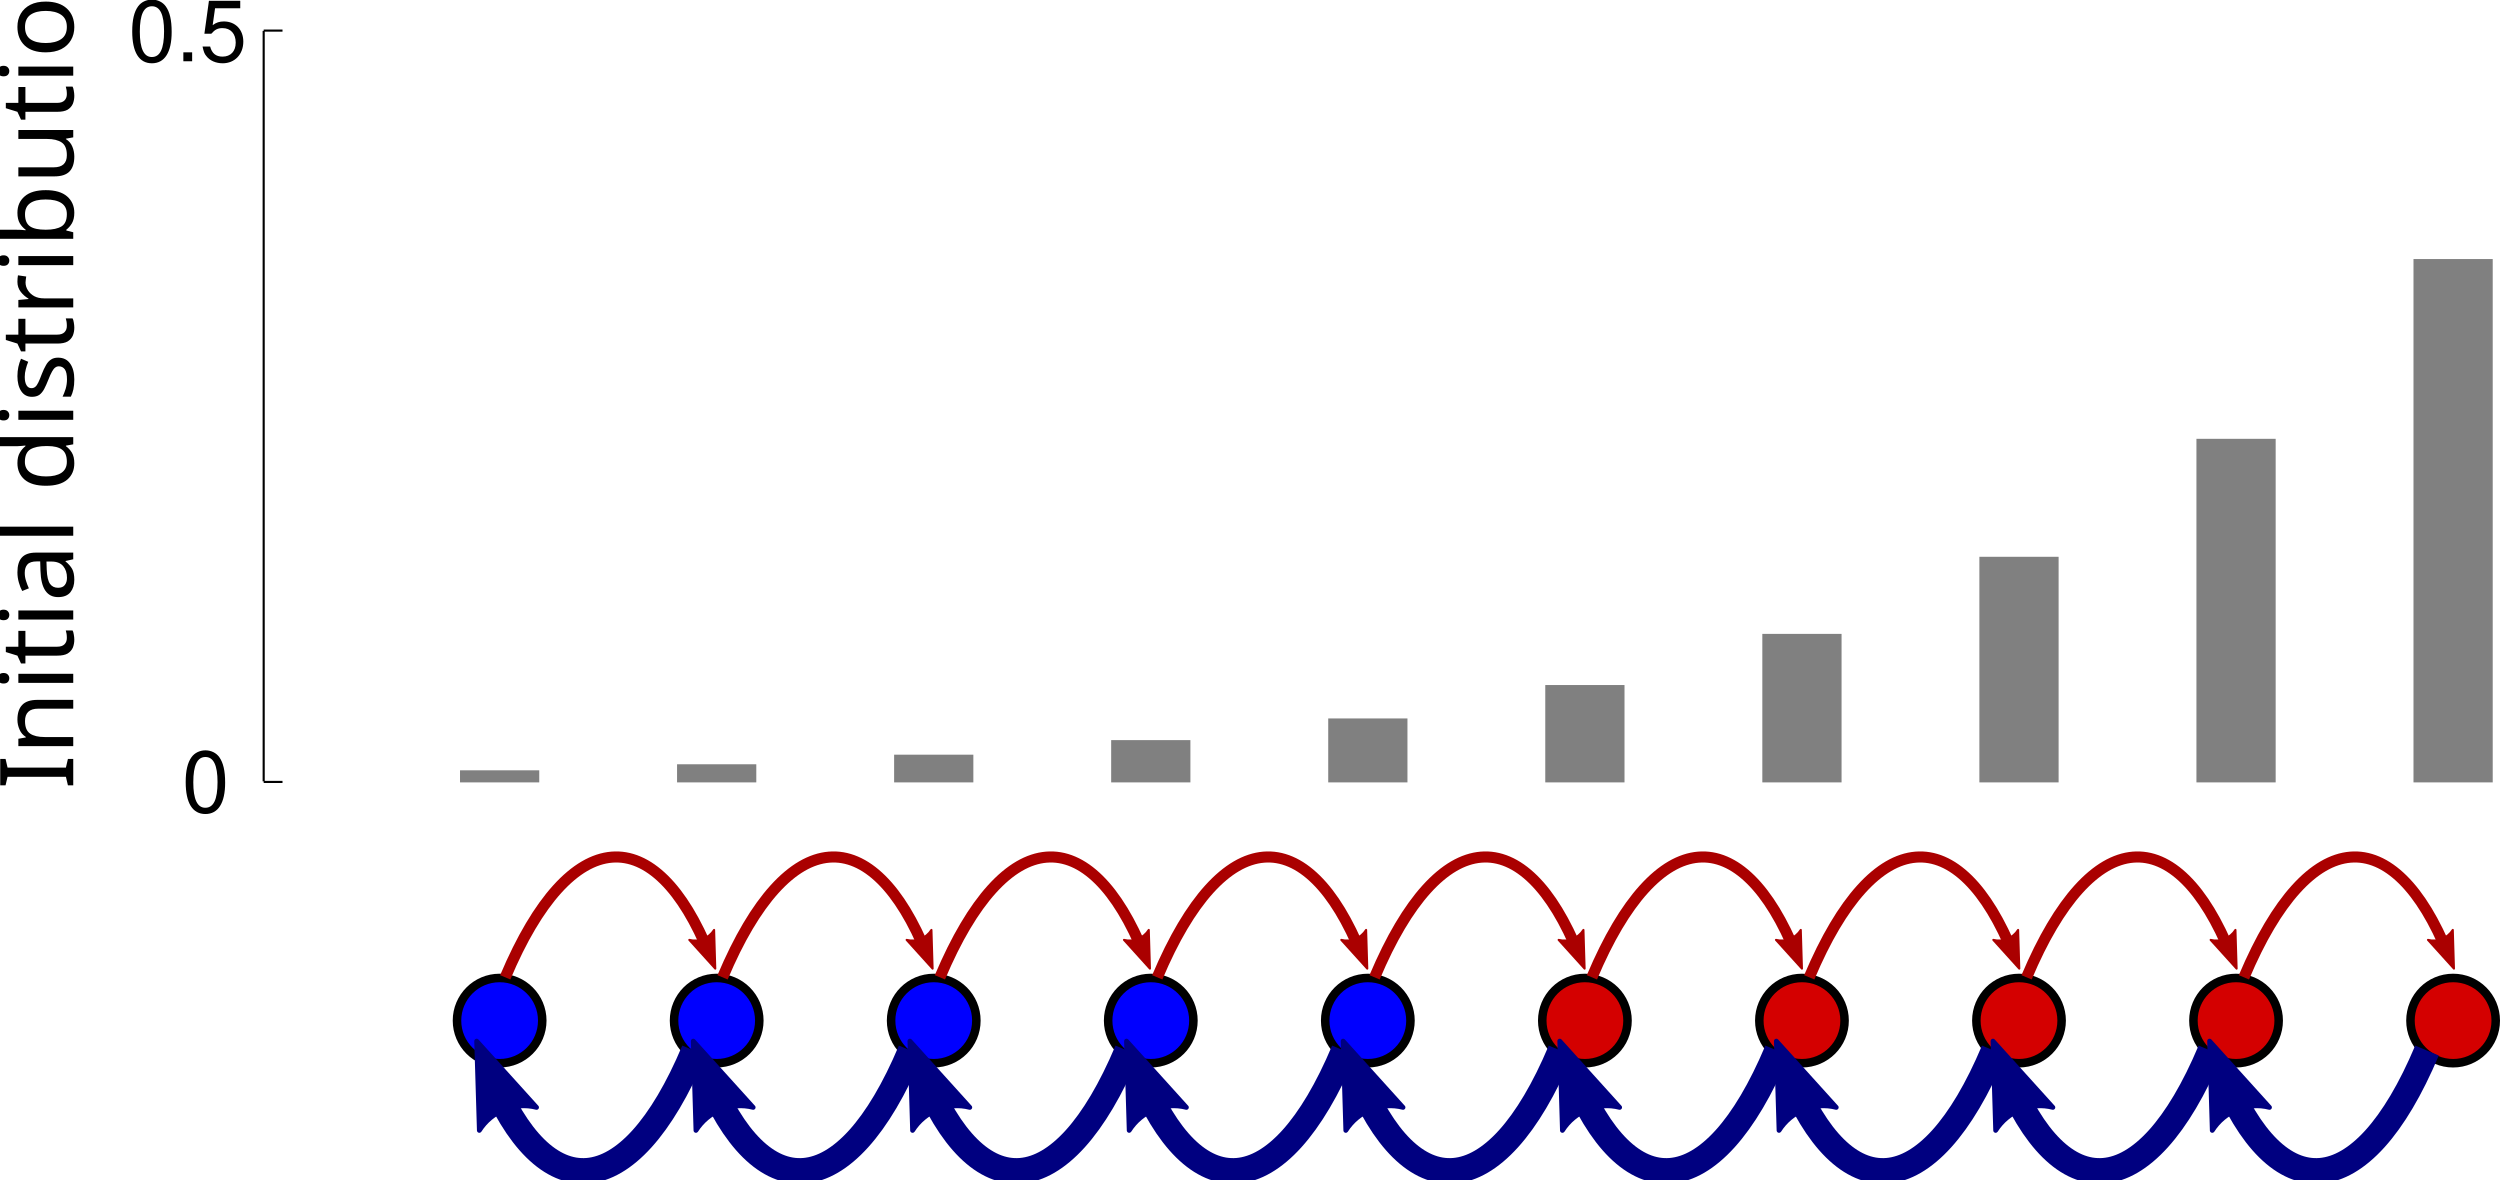
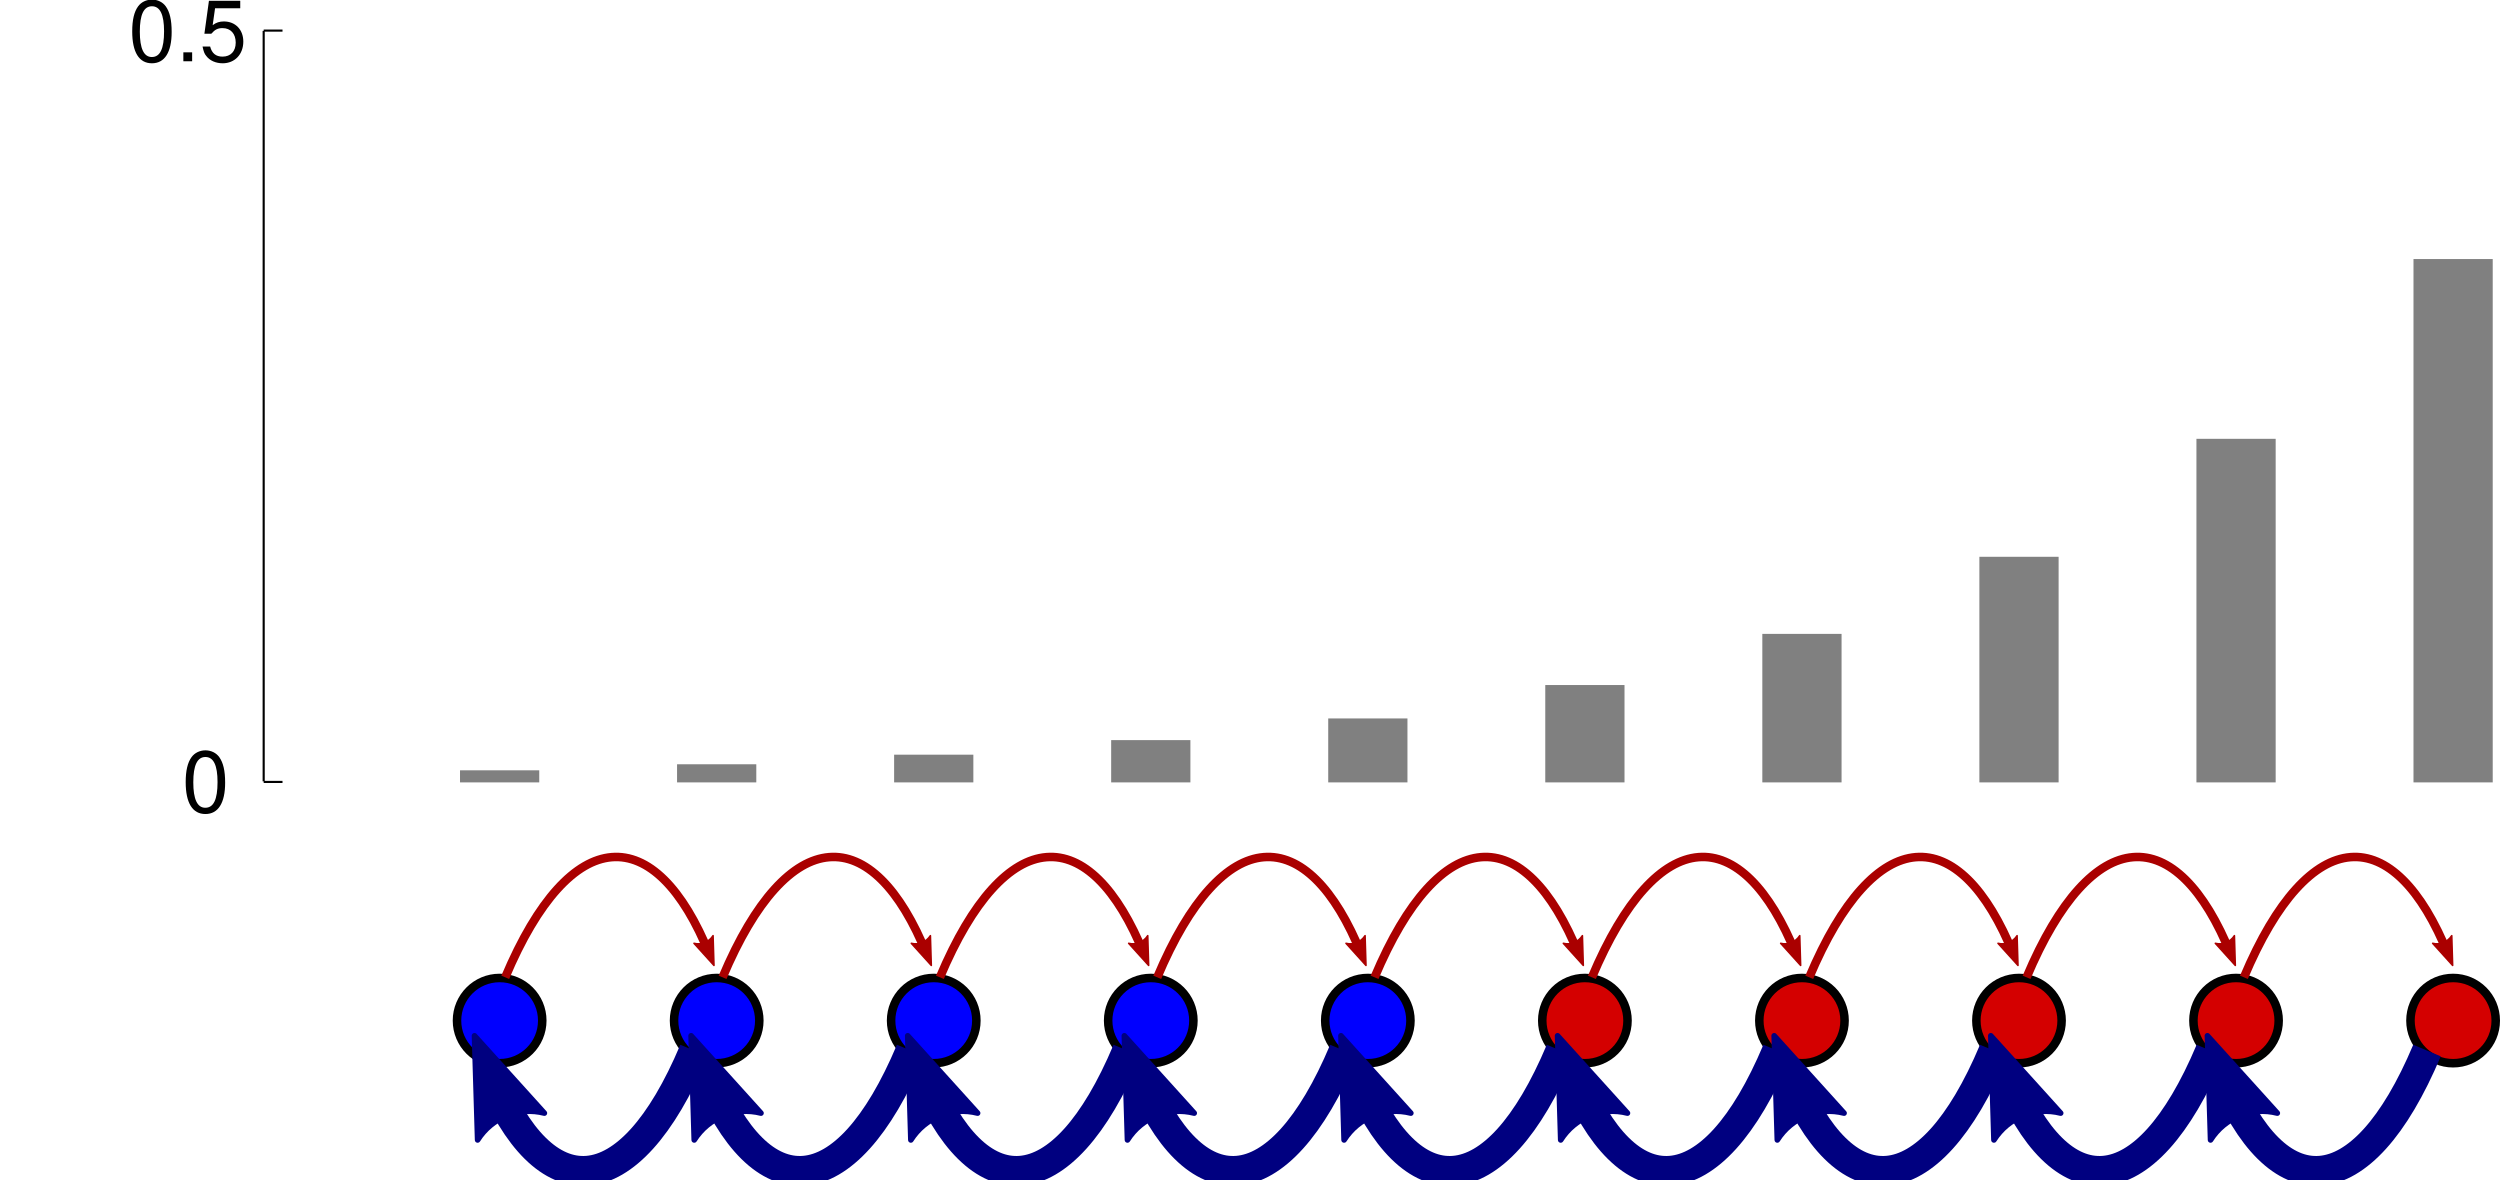
<svg xmlns="http://www.w3.org/2000/svg" width="293.184" height="138.319" id="svg2" version="1.1">
  <defs id="defs4">
    <marker orient="auto" refY="0" refX="0" id="Arrow2Send" style="overflow:visible">
      <path id="path4544" style="font-size:12px;fill-rule:evenodd;stroke-width:0.625;stroke-linejoin:round" d="M 8.719,4.034 -2.207,0.016 8.719,-4.002 c -1.745,2.372 -1.735,5.617 -6e-7,8.035 z" transform="matrix(-0.3,0,0,-0.3,0.69,0)" />
    </marker>
    <marker orient="auto" refY="0" refX="0" id="Arrow2Sstart" style="overflow:visible">
      <path id="path4541" style="font-size:12px;fill-rule:evenodd;stroke-width:0.625;stroke-linejoin:round" d="M 8.719,4.034 -2.207,0.016 8.719,-4.002 c -1.745,2.372 -1.735,5.617 -6e-7,8.035 z" transform="matrix(0.3,0,0,0.3,-0.69,0)" />
    </marker>
    <marker orient="auto" refY="0" refX="0" id="Arrow2Send-4" style="overflow:visible">
      <path id="path4544-5" style="font-size:12px;fill-rule:evenodd;stroke-width:0.625;stroke-linejoin:round" d="M 8.719,4.034 -2.207,0.016 8.719,-4.002 c -1.745,2.372 -1.735,5.617 -6e-7,8.035 z" transform="matrix(-0.3,0,0,-0.3,0.69,0)" />
    </marker>
    <marker orient="auto" refY="0" refX="0" id="Arrow2Send-3" style="overflow:visible">
      <path id="path4544-52" style="font-size:12px;fill-rule:evenodd;stroke-width:0.625;stroke-linejoin:round" d="M 8.719,4.034 -2.207,0.016 8.719,-4.002 c -1.745,2.372 -1.735,5.617 -6e-7,8.035 z" transform="matrix(-0.3,0,0,-0.3,0.69,0)" />
    </marker>
    <marker orient="auto" refY="0" refX="0" id="Arrow2Send-9" style="overflow:visible">
      <path id="path4544-4" style="font-size:12px;fill-rule:evenodd;stroke-width:0.625;stroke-linejoin:round" d="M 8.719,4.034 -2.207,0.016 8.719,-4.002 c -1.745,2.372 -1.735,5.617 -6e-7,8.035 z" transform="matrix(-0.3,0,0,-0.3,0.69,0)" />
    </marker>
    <marker orient="auto" refY="0" refX="0" id="Arrow2Send-0" style="overflow:visible">
      <path id="path4544-59" style="font-size:12px;fill-rule:evenodd;stroke-width:0.625;stroke-linejoin:round" d="M 8.719,4.034 -2.207,0.016 8.719,-4.002 c -1.745,2.372 -1.735,5.617 -6e-7,8.035 z" transform="matrix(-0.3,0,0,-0.3,0.69,0)" />
    </marker>
    <marker orient="auto" refY="0" refX="0" id="Arrow2Send-6" style="overflow:visible">
      <path id="path4544-594" style="font-size:12px;fill-rule:evenodd;stroke-width:0.625;stroke-linejoin:round" d="M 8.719,4.034 -2.207,0.016 8.719,-4.002 c -1.745,2.372 -1.735,5.617 -6e-7,8.035 z" transform="matrix(-0.3,0,0,-0.3,0.69,0)" />
    </marker>
    <marker orient="auto" refY="0" refX="0" id="Arrow2Send-43" style="overflow:visible">
      <path id="path4544-54" style="font-size:12px;fill-rule:evenodd;stroke-width:0.625;stroke-linejoin:round" d="M 8.719,4.034 -2.207,0.016 8.719,-4.002 c -1.745,2.372 -1.735,5.617 -6e-7,8.035 z" transform="matrix(-0.3,0,0,-0.3,0.69,0)" />
    </marker>
    <marker orient="auto" refY="0" refX="0" id="Arrow2Send-41" style="overflow:visible">
      <path id="path4544-6" style="font-size:12px;fill-rule:evenodd;stroke-width:0.625;stroke-linejoin:round" d="M 8.719,4.034 -2.207,0.016 8.719,-4.002 c -1.745,2.372 -1.735,5.617 -6e-7,8.035 z" transform="matrix(-0.3,0,0,-0.3,0.69,0)" />
    </marker>
    <marker orient="auto" refY="0" refX="0" id="Arrow2Send-1" style="overflow:visible">
      <path id="path4544-58" style="font-size:12px;fill-rule:evenodd;stroke-width:0.625;stroke-linejoin:round" d="M 8.719,4.034 -2.207,0.016 8.719,-4.002 c -1.745,2.372 -1.735,5.617 -6e-7,8.035 z" transform="matrix(-0.3,0,0,-0.3,0.69,0)" />
    </marker>
    <marker orient="auto" refY="0" refX="0" id="Arrow2Send-01" style="overflow:visible">
      <path id="path4544-40" style="font-size:12px;fill-rule:evenodd;stroke-width:0.625;stroke-linejoin:round" d="M 8.719,4.034 -2.207,0.016 8.719,-4.002 c -1.745,2.372 -1.735,5.617 -6e-7,8.035 z" transform="matrix(-0.3,0,0,-0.3,0.69,0)" />
    </marker>
    <marker orient="auto" refY="0" refX="0" id="Arrow2Send-91" style="overflow:visible">
      <path id="path4544-7" style="font-size:12px;fill-rule:evenodd;stroke-width:0.625;stroke-linejoin:round" d="M 8.719,4.034 -2.207,0.016 8.719,-4.002 c -1.745,2.372 -1.735,5.617 -6e-7,8.035 z" transform="matrix(-0.3,0,0,-0.3,0.69,0)" />
    </marker>
    <marker orient="auto" refY="0" refX="0" id="Arrow2Send-96" style="overflow:visible">
      <path id="path4544-8" style="font-size:12px;fill-rule:evenodd;stroke-width:0.625;stroke-linejoin:round" d="M 8.719,4.034 -2.207,0.016 8.719,-4.002 c -1.745,2.372 -1.735,5.617 -6e-7,8.035 z" transform="matrix(-0.3,0,0,-0.3,0.69,0)" />
    </marker>
    <marker orient="auto" refY="0" refX="0" id="Arrow2Send-30" style="overflow:visible">
      <path id="path4544-2" style="font-size:12px;fill-rule:evenodd;stroke-width:0.625;stroke-linejoin:round" d="M 8.719,4.034 -2.207,0.016 8.719,-4.002 c -1.745,2.372 -1.735,5.617 -6e-7,8.035 z" transform="matrix(-0.3,0,0,-0.3,0.69,0)" />
    </marker>
    <marker orient="auto" refY="0" refX="0" id="Arrow2Send-92" style="overflow:visible">
      <path id="path4544-24" style="font-size:12px;fill-rule:evenodd;stroke-width:0.625;stroke-linejoin:round" d="M 8.719,4.034 -2.207,0.016 8.719,-4.002 c -1.745,2.372 -1.735,5.617 -6e-7,8.035 z" transform="matrix(-0.3,0,0,-0.3,0.69,0)" />
    </marker>
    <marker orient="auto" refY="0" refX="0" id="Arrow2Send-8" style="overflow:visible">
      <path id="path4544-72" style="font-size:12px;fill-rule:evenodd;stroke-width:0.625;stroke-linejoin:round" d="M 8.719,4.034 -2.207,0.016 8.719,-4.002 c -1.745,2.372 -1.735,5.617 -6e-7,8.035 z" transform="matrix(-0.3,0,0,-0.3,0.69,0)" />
    </marker>
    <marker orient="auto" refY="0" refX="0" id="Arrow2Send-34" style="overflow:visible">
      <path id="path4544-3" style="font-size:12px;fill-rule:evenodd;stroke-width:0.625;stroke-linejoin:round" d="M 8.719,4.034 -2.207,0.016 8.719,-4.002 c -1.745,2.372 -1.735,5.617 -6e-7,8.035 z" transform="matrix(-0.3,0,0,-0.3,0.69,0)" />
    </marker>
    <marker orient="auto" refY="0" refX="0" id="Arrow2Send-32" style="overflow:visible">
      <path id="path4544-76" style="font-size:12px;fill-rule:evenodd;stroke-width:0.625;stroke-linejoin:round" d="M 8.719,4.034 -2.207,0.016 8.719,-4.002 c -1.745,2.372 -1.735,5.617 -6e-7,8.035 z" transform="matrix(-0.3,0,0,-0.3,0.69,0)" />
    </marker>
    <marker orient="auto" refY="0" refX="0" id="Arrow2Send-36" style="overflow:visible">
      <path id="path4544-9" style="font-size:12px;fill-rule:evenodd;stroke-width:0.625;stroke-linejoin:round" d="M 8.719,4.034 -2.207,0.016 8.719,-4.002 c -1.745,2.372 -1.735,5.617 -6e-7,8.035 z" transform="matrix(-0.3,0,0,-0.3,0.69,0)" />
    </marker>
    <marker orient="auto" refY="0" refX="0" id="Arrow2Send-33" style="overflow:visible">
      <path id="path4544-0" style="font-size:12px;fill-rule:evenodd;stroke-width:0.625;stroke-linejoin:round" d="M 8.719,4.034 -2.207,0.016 8.719,-4.002 c -1.745,2.372 -1.735,5.617 -6e-7,8.035 z" transform="matrix(-0.3,0,0,-0.3,0.69,0)" />
    </marker>
    <marker orient="auto" refY="0" refX="0" id="Arrow2SendM" style="overflow:visible">
      <path id="path3097" style="font-size:12px;fill:#aa0000;fill-rule:evenodd;stroke:#aa0000;stroke-width:0.625;stroke-linejoin:round" d="M 8.719,4.034 -2.207,0.016 8.719,-4.002 c -1.745,2.372 -1.735,5.617 -6e-7,8.035 z" transform="matrix(-0.3,0,0,-0.3,0.69,0)" />
    </marker>
    <marker orient="auto" refY="0" refX="0" id="Arrow2Sendg" style="overflow:visible">
      <path id="path3100" style="font-size:12px;fill:#aa0000;fill-rule:evenodd;stroke:#aa0000;stroke-width:0.625;stroke-linejoin:round" d="M 8.719,4.034 -2.207,0.016 8.719,-4.002 c -1.745,2.372 -1.735,5.617 -6e-7,8.035 z" transform="matrix(-0.3,0,0,-0.3,0.69,0)" />
    </marker>
    <marker orient="auto" refY="0" refX="0" id="Arrow2Send3" style="overflow:visible">
      <path id="path3103" style="font-size:12px;fill:#aa0000;fill-rule:evenodd;stroke:#aa0000;stroke-width:0.625;stroke-linejoin:round" d="M 8.719,4.034 -2.207,0.016 8.719,-4.002 c -1.745,2.372 -1.735,5.617 -6e-7,8.035 z" transform="matrix(-0.3,0,0,-0.3,0.69,0)" />
    </marker>
    <marker orient="auto" refY="0" refX="0" id="Arrow2Sends" style="overflow:visible">
      <path id="path3106" style="font-size:12px;fill:#aa0000;fill-rule:evenodd;stroke:#aa0000;stroke-width:0.625;stroke-linejoin:round" d="M 8.719,4.034 -2.207,0.016 8.719,-4.002 c -1.745,2.372 -1.735,5.617 -6e-7,8.035 z" transform="matrix(-0.3,0,0,-0.3,0.69,0)" />
    </marker>
    <marker orient="auto" refY="0" refX="0" id="Arrow2Sendz" style="overflow:visible">
      <path id="path3109" style="font-size:12px;fill:#aa0000;fill-rule:evenodd;stroke:#aa0000;stroke-width:0.625;stroke-linejoin:round" d="M 8.719,4.034 -2.207,0.016 8.719,-4.002 c -1.745,2.372 -1.735,5.617 -6e-7,8.035 z" transform="matrix(-0.3,0,0,-0.3,0.69,0)" />
    </marker>
    <marker orient="auto" refY="0" refX="0" id="Arrow2SendI" style="overflow:visible">
      <path id="path3112" style="font-size:12px;fill:#aa0000;fill-rule:evenodd;stroke:#aa0000;stroke-width:0.625;stroke-linejoin:round" d="M 8.719,4.034 -2.207,0.016 8.719,-4.002 c -1.745,2.372 -1.735,5.617 -6e-7,8.035 z" transform="matrix(-0.3,0,0,-0.3,0.69,0)" />
    </marker>
    <marker orient="auto" refY="0" refX="0" id="Arrow2Send7" style="overflow:visible">
      <path id="path3115" style="font-size:12px;fill:#aa0000;fill-rule:evenodd;stroke:#aa0000;stroke-width:0.625;stroke-linejoin:round" d="M 8.719,4.034 -2.207,0.016 8.719,-4.002 c -1.745,2.372 -1.735,5.617 -6e-7,8.035 z" transform="matrix(-0.3,0,0,-0.3,0.69,0)" />
    </marker>
    <marker orient="auto" refY="0" refX="0" id="Arrow2SendG" style="overflow:visible">
      <path id="path3118" style="font-size:12px;fill:#aa0000;fill-rule:evenodd;stroke:#aa0000;stroke-width:0.625;stroke-linejoin:round" d="M 8.719,4.034 -2.207,0.016 8.719,-4.002 c -1.745,2.372 -1.735,5.617 -6e-7,8.035 z" transform="matrix(-0.3,0,0,-0.3,0.69,0)" />
    </marker>
    <marker orient="auto" refY="0" refX="0" id="Arrow2SendJ" style="overflow:visible">
      <path id="path3121" style="font-size:12px;fill:#aa0000;fill-rule:evenodd;stroke:#aa0000;stroke-width:0.625;stroke-linejoin:round" d="M 8.719,4.034 -2.207,0.016 8.719,-4.002 c -1.745,2.372 -1.735,5.617 -6e-7,8.035 z" transform="matrix(-0.3,0,0,-0.3,0.69,0)" />
    </marker>
    <marker orient="auto" refY="0" refX="0" id="Arrow2Sendzk" style="overflow:visible">
      <path id="path3315" style="font-size:12px;fill:#000080;fill-rule:evenodd;stroke:#000080;stroke-width:0.625;stroke-linejoin:round" d="M 8.719,4.034 -2.207,0.016 8.719,-4.002 c -1.745,2.372 -1.735,5.617 -6e-7,8.035 z" transform="matrix(-0.3,0,0,-0.3,0.69,0)" />
    </marker>
    <marker orient="auto" refY="0" refX="0" id="Arrow2SendD" style="overflow:visible">
      <path id="path3318" style="font-size:12px;fill:#000080;fill-rule:evenodd;stroke:#000080;stroke-width:0.625;stroke-linejoin:round" d="M 8.719,4.034 -2.207,0.016 8.719,-4.002 c -1.745,2.372 -1.735,5.617 -6e-7,8.035 z" transform="matrix(-0.3,0,0,-0.3,0.69,0)" />
    </marker>
    <marker orient="auto" refY="0" refX="0" id="Arrow2SendO" style="overflow:visible">
      <path id="path3321" style="font-size:12px;fill:#000080;fill-rule:evenodd;stroke:#000080;stroke-width:0.625;stroke-linejoin:round" d="M 8.719,4.034 -2.207,0.016 8.719,-4.002 c -1.745,2.372 -1.735,5.617 -6e-7,8.035 z" transform="matrix(-0.3,0,0,-0.3,0.69,0)" />
    </marker>
    <marker orient="auto" refY="0" refX="0" id="Arrow2Sendu" style="overflow:visible">
      <path id="path3324" style="font-size:12px;fill:#000080;fill-rule:evenodd;stroke:#000080;stroke-width:0.625;stroke-linejoin:round" d="M 8.719,4.034 -2.207,0.016 8.719,-4.002 c -1.745,2.372 -1.735,5.617 -6e-7,8.035 z" transform="matrix(-0.3,0,0,-0.3,0.69,0)" />
    </marker>
    <marker orient="auto" refY="0" refX="0" id="Arrow2Sendd" style="overflow:visible">
      <path id="path3327" style="font-size:12px;fill:#000080;fill-rule:evenodd;stroke:#000080;stroke-width:0.625;stroke-linejoin:round" d="M 8.719,4.034 -2.207,0.016 8.719,-4.002 c -1.745,2.372 -1.735,5.617 -6e-7,8.035 z" transform="matrix(-0.3,0,0,-0.3,0.69,0)" />
    </marker>
    <marker orient="auto" refY="0" refX="0" id="Arrow2Send9" style="overflow:visible">
      <path id="path3330" style="font-size:12px;fill:#000080;fill-rule:evenodd;stroke:#000080;stroke-width:0.625;stroke-linejoin:round" d="M 8.719,4.034 -2.207,0.016 8.719,-4.002 c -1.745,2.372 -1.735,5.617 -6e-7,8.035 z" transform="matrix(-0.3,0,0,-0.3,0.69,0)" />
    </marker>
    <marker orient="auto" refY="0" refX="0" id="Arrow2SendI1" style="overflow:visible">
      <path id="path3333" style="font-size:12px;fill:#000080;fill-rule:evenodd;stroke:#000080;stroke-width:0.625;stroke-linejoin:round" d="M 8.719,4.034 -2.207,0.016 8.719,-4.002 c -1.745,2.372 -1.735,5.617 -6e-7,8.035 z" transform="matrix(-0.3,0,0,-0.3,0.69,0)" />
    </marker>
    <marker orient="auto" refY="0" refX="0" id="Arrow2Senda" style="overflow:visible">
      <path id="path3336" style="font-size:12px;fill:#000080;fill-rule:evenodd;stroke:#000080;stroke-width:0.625;stroke-linejoin:round" d="M 8.719,4.034 -2.207,0.016 8.719,-4.002 c -1.745,2.372 -1.735,5.617 -6e-7,8.035 z" transform="matrix(-0.3,0,0,-0.3,0.69,0)" />
    </marker>
    <marker orient="auto" refY="0" refX="0" id="Arrow2SendaN" style="overflow:visible">
      <path id="path3339" style="font-size:12px;fill:#000080;fill-rule:evenodd;stroke:#000080;stroke-width:0.625;stroke-linejoin:round" d="M 8.719,4.034 -2.207,0.016 8.719,-4.002 c -1.745,2.372 -1.735,5.617 -6e-7,8.035 z" transform="matrix(-0.3,0,0,-0.3,0.69,0)" />
    </marker>
  </defs>
  <g id="layer1" transform="translate(-84.00428,-321.2439)">
    <path transform="matrix(-1,0,0,1,556.6883,93.57143)" style="fill:#d40000;stroke:#000000;stroke-width:1;stroke-linecap:round;stroke-linejoin:round;stroke-miterlimit:4;stroke-dasharray:none;stroke-dashoffset:0" id="path2994-3-2-1" d="m 190,347.362 c 0,2.761 -2.239,5 -5,5 -2.761,0 -5,-2.239 -5,-5 0,-2.761 2.239,-5 5,-5 2.761,0 5,2.239 5,5 z" />
    <path transform="matrix(-1,0,0,1,531.2338,93.57143)" style="fill:#d40000;stroke:#000000;stroke-width:1;stroke-linecap:round;stroke-linejoin:round;stroke-miterlimit:4;stroke-dasharray:none;stroke-dashoffset:0" id="path2994-3-2-7" d="m 190,347.362 c 0,2.761 -2.239,5 -5,5 -2.761,0 -5,-2.239 -5,-5 0,-2.761 2.239,-5 5,-5 2.761,0 5,2.239 5,5 z" />
    <path transform="matrix(-1,0,0,1,480.3247,93.57143)" style="fill:#d40000;stroke:#000000;stroke-width:1;stroke-linecap:round;stroke-linejoin:round;stroke-miterlimit:4;stroke-dasharray:none;stroke-dashoffset:0" id="path2994-3-2-4" d="m 190,347.362 c 0,2.761 -2.239,5 -5,5 -2.761,0 -5,-2.239 -5,-5 0,-2.761 2.239,-5 5,-5 2.761,0 5,2.239 5,5 z" />
    <path transform="matrix(-1,0,0,1,505.7792,93.57143)" style="fill:#d40000;stroke:#000000;stroke-width:1;stroke-linecap:round;stroke-linejoin:round;stroke-miterlimit:4;stroke-dasharray:none;stroke-dashoffset:0" id="path2994-3-2-0" d="m 190,347.362 c 0,2.761 -2.239,5 -5,5 -2.761,0 -5,-2.239 -5,-5 0,-2.761 2.239,-5 5,-5 2.761,0 5,2.239 5,5 z" />
    <path transform="matrix(-1,0,0,1,454.8701,93.57143)" style="fill:#d40000;stroke:#000000;stroke-width:1;stroke-linecap:round;stroke-linejoin:round;stroke-miterlimit:4;stroke-dasharray:none;stroke-dashoffset:0" id="path2994-3-2-9" d="m 190,347.362 c 0,2.761 -2.239,5 -5,5 -2.761,0 -5,-2.239 -5,-5 0,-2.761 2.239,-5 5,-5 2.761,0 5,2.239 5,5 z" />
    <path transform="matrix(-1,0,0,1,327.5974,93.57143)" style="fill:#0000ff;stroke:#000000;stroke-width:1;stroke-linecap:round;stroke-linejoin:round;stroke-miterlimit:4;stroke-dasharray:none;stroke-dashoffset:0" id="path2994-4" d="m 190,347.362 c 0,2.761 -2.239,5 -5,5 -2.761,0 -5,-2.239 -5,-5 0,-2.761 2.239,-5 5,-5 2.761,0 5,2.239 5,5 z" />
    <path transform="matrix(-1,0,0,1,353.0519,93.57143)" style="fill:#0000ff;stroke:#000000;stroke-width:1;stroke-linecap:round;stroke-linejoin:round;stroke-miterlimit:4;stroke-dasharray:none;stroke-dashoffset:0" id="path2994-8" d="m 190,347.362 c 0,2.761 -2.239,5 -5,5 -2.761,0 -5,-2.239 -5,-5 0,-2.761 2.239,-5 5,-5 2.761,0 5,2.239 5,5 z" />
    <path transform="matrix(-1,0,0,1,378.5065,93.57143)" style="fill:#0000ff;stroke:#000000;stroke-width:1;stroke-linecap:round;stroke-linejoin:round;stroke-miterlimit:4;stroke-dasharray:none;stroke-dashoffset:0" id="path2994-82" d="m 190,347.362 c 0,2.761 -2.239,5 -5,5 -2.761,0 -5,-2.239 -5,-5 0,-2.761 2.239,-5 5,-5 2.761,0 5,2.239 5,5 z" />
    <path transform="matrix(-1,0,0,1,403.961,93.57143)" style="fill:#0000ff;stroke:#000000;stroke-width:1;stroke-linecap:round;stroke-linejoin:round;stroke-miterlimit:4;stroke-dasharray:none;stroke-dashoffset:0" id="path2994-45" d="m 190,347.362 c 0,2.761 -2.239,5 -5,5 -2.761,0 -5,-2.239 -5,-5 0,-2.761 2.239,-5 5,-5 2.761,0 5,2.239 5,5 z" />
    <path transform="matrix(-1,0,0,1,429.4156,93.57143)" style="fill:#0000ff;stroke:#000000;stroke-width:1;stroke-linecap:round;stroke-linejoin:round;stroke-miterlimit:4;stroke-dasharray:none;stroke-dashoffset:0" id="path2994-5" d="m 190,347.362 c 0,2.761 -2.239,5 -5,5 -2.761,0 -5,-2.239 -5,-5 0,-2.761 2.239,-5 5,-5 2.761,0 5,2.239 5,5 z" />
-     <path style="fill:none;stroke:#aa0000;stroke-width:1.3;stroke-linecap:butt;stroke-linejoin:miter;stroke-miterlimit:4;stroke-opacity:1;stroke-dasharray:none;marker-end:url(#Arrow2Sendz)" d="m 143.256,435.86 c 7.696,-18.279 17.625,-18.423 23.968,-2.651" id="path5894-5" />
-     <path style="fill:none;stroke:#aa0000;stroke-width:1.3;stroke-linecap:butt;stroke-linejoin:miter;stroke-miterlimit:4;stroke-opacity:1;stroke-dasharray:none;marker-end:url(#Arrow2Sends)" d="m 347.157,435.86 c 7.696,-18.279 17.625,-18.423 23.968,-2.651" id="path5894-5-4" />
-     <path style="fill:none;stroke:#aa0000;stroke-width:1.3;stroke-linecap:butt;stroke-linejoin:miter;stroke-miterlimit:4;stroke-opacity:1;stroke-dasharray:none;marker-end:url(#Arrow2Sendg)" d="m 321.669,435.86 c 7.696,-18.279 17.625,-18.423 23.968,-2.651" id="path5894-5-9" />
-     <path style="fill:none;stroke:#aa0000;stroke-width:1.3;stroke-linecap:butt;stroke-linejoin:miter;stroke-miterlimit:4;stroke-opacity:1;stroke-dasharray:none;marker-end:url(#Arrow2SendJ)" d="m 296.182,435.86 c 7.696,-18.279 17.625,-18.423 23.968,-2.651" id="path5894-5-93" />
-     <path style="fill:none;stroke:#aa0000;stroke-width:1.3;stroke-linecap:butt;stroke-linejoin:miter;stroke-miterlimit:4;stroke-opacity:1;stroke-dasharray:none;marker-end:url(#Arrow2SendG)" d="m 270.694,435.86 c 7.696,-18.279 17.625,-18.423 23.968,-2.651" id="path5894-5-48" />
-     <path style="fill:none;stroke:#aa0000;stroke-width:1.3;stroke-linecap:butt;stroke-linejoin:miter;stroke-miterlimit:4;stroke-opacity:1;stroke-dasharray:none;marker-end:url(#Arrow2SendM)" d="m 245.206,435.86 c 7.696,-18.279 17.625,-18.423 23.968,-2.651" id="path5894-5-8" />
-     <path style="fill:none;stroke:#aa0000;stroke-width:1.3;stroke-linecap:butt;stroke-linejoin:miter;stroke-miterlimit:4;stroke-opacity:1;stroke-dasharray:none;marker-end:url(#Arrow2Send3)" d="m 219.719,435.86 c 7.696,-18.279 17.625,-18.423 23.968,-2.651" id="path5894-5-2" />
-     <path style="fill:none;stroke:#aa0000;stroke-width:1.3;stroke-linecap:butt;stroke-linejoin:miter;stroke-miterlimit:4;stroke-opacity:1;stroke-dasharray:none;marker-end:url(#Arrow2SendI)" d="m 194.231,435.86 c 7.696,-18.279 17.625,-18.423 23.968,-2.651" id="path5894-5-98" />
-     <path style="fill:none;stroke:#aa0000;stroke-width:1.3;stroke-linecap:butt;stroke-linejoin:miter;stroke-miterlimit:4;stroke-opacity:1;stroke-dasharray:none;marker-end:url(#Arrow2Send7)" d="m 168.743,435.86 c 7.696,-18.279 17.625,-18.423 23.968,-2.651" id="path5894-5-49" />
-     <path style="fill:none;stroke:#000080;stroke-width:3;stroke-linecap:butt;stroke-linejoin:miter;stroke-miterlimit:4;stroke-opacity:1;stroke-dasharray:none;stroke-dashoffset:0;marker-end:url(#Arrow2SendD)" d="m 165.399,444.446 c -7.696,18.279 -17.625,18.423 -23.968,2.651" id="path5894-5-1" />
-     <path style="fill:none;stroke:#000080;stroke-width:3;stroke-linecap:butt;stroke-linejoin:miter;stroke-miterlimit:4;stroke-opacity:1;stroke-dasharray:none;stroke-dashoffset:0;marker-end:url(#Arrow2Senda)" d="m 368.626,444.446 c -7.696,18.279 -17.625,18.423 -23.968,2.651" id="path5894-5-1-1" />
-     <path style="fill:none;stroke:#000080;stroke-width:3;stroke-linecap:butt;stroke-linejoin:miter;stroke-miterlimit:4;stroke-opacity:1;stroke-dasharray:none;stroke-dashoffset:0;marker-end:url(#Arrow2Sendd)" d="m 343.223,444.446 c -7.696,18.279 -17.625,18.423 -23.968,2.651" id="path5894-5-1-19" />
-     <path style="fill:none;stroke:#000080;stroke-width:3;stroke-linecap:butt;stroke-linejoin:miter;stroke-miterlimit:4;stroke-opacity:1;stroke-dasharray:none;stroke-dashoffset:0;marker-end:url(#Arrow2SendI1)" d="m 317.819,444.446 c -7.696,18.279 -17.625,18.423 -23.968,2.651" id="path5894-5-1-0" />
-     <path style="fill:none;stroke:#000080;stroke-width:3;stroke-linecap:butt;stroke-linejoin:miter;stroke-miterlimit:4;stroke-opacity:1;stroke-dasharray:none;stroke-dashoffset:0;marker-end:url(#Arrow2SendO)" d="m 292.416,444.446 c -7.696,18.279 -17.625,18.423 -23.968,2.651" id="path5894-5-1-8" />
-     <path style="fill:none;stroke:#000080;stroke-width:3;stroke-linecap:butt;stroke-linejoin:miter;stroke-miterlimit:4;stroke-opacity:1;stroke-dasharray:none;stroke-dashoffset:0;marker-end:url(#Arrow2Sendu)" d="m 267.013,444.446 c -7.696,18.279 -17.625,18.423 -23.968,2.651" id="path5894-5-1-9" />
-     <path style="fill:none;stroke:#000080;stroke-width:3;stroke-linecap:butt;stroke-linejoin:miter;stroke-miterlimit:4;stroke-opacity:1;stroke-dasharray:none;stroke-dashoffset:0;marker-end:url(#Arrow2Sendzk)" d="m 241.609,444.446 c -7.696,18.279 -17.625,18.423 -23.968,2.651" id="path5894-5-1-95" />
-     <path style="fill:none;stroke:#000080;stroke-width:3;stroke-linecap:butt;stroke-linejoin:miter;stroke-miterlimit:4;stroke-opacity:1;stroke-dasharray:none;stroke-dashoffset:0;marker-end:url(#Arrow2Send9)" d="m 216.206,444.446 c -7.696,18.279 -17.625,18.423 -23.968,2.651" id="path5894-5-1-191" />
-     <path style="fill:none;stroke:#000080;stroke-width:3;stroke-linecap:butt;stroke-linejoin:miter;stroke-miterlimit:4;stroke-opacity:1;stroke-dasharray:none;stroke-dashoffset:0;marker-end:url(#Arrow2SendaN)" d="m 190.802,444.446 c -7.696,18.279 -17.625,18.423 -23.968,2.651" id="path5894-5-1-15" />
+     <path style="fill:none;stroke:#aa0000;stroke-width:1;stroke-linecap:butt;stroke-linejoin:miter;stroke-miterlimit:4;stroke-opacity:1;stroke-dasharray:none;marker-end:url(#Arrow2Sendz)" d="m 143.256,435.86 c 7.696,-18.279 17.625,-18.423 23.968,-2.651" id="path5894-5" />
+     <path style="fill:none;stroke:#aa0000;stroke-width:1;stroke-linecap:butt;stroke-linejoin:miter;stroke-miterlimit:4;stroke-opacity:1;stroke-dasharray:none;marker-end:url(#Arrow2Sends)" d="m 347.157,435.86 c 7.696,-18.279 17.625,-18.423 23.968,-2.651" id="path5894-5-4" />
+     <path style="fill:none;stroke:#aa0000;stroke-width:1;stroke-linecap:butt;stroke-linejoin:miter;stroke-miterlimit:4;stroke-opacity:1;stroke-dasharray:none;marker-end:url(#Arrow2Sendg)" d="m 321.669,435.86 c 7.696,-18.279 17.625,-18.423 23.968,-2.651" id="path5894-5-9" />
+     <path style="fill:none;stroke:#aa0000;stroke-width:1;stroke-linecap:butt;stroke-linejoin:miter;stroke-miterlimit:4;stroke-opacity:1;stroke-dasharray:none;marker-end:url(#Arrow2SendJ)" d="m 296.182,435.86 c 7.696,-18.279 17.625,-18.423 23.968,-2.651" id="path5894-5-93" />
+     <path style="fill:none;stroke:#aa0000;stroke-width:1;stroke-linecap:butt;stroke-linejoin:miter;stroke-miterlimit:4;stroke-opacity:1;stroke-dasharray:none;marker-end:url(#Arrow2SendG)" d="m 270.694,435.86 c 7.696,-18.279 17.625,-18.423 23.968,-2.651" id="path5894-5-48" />
+     <path style="fill:none;stroke:#aa0000;stroke-width:1;stroke-linecap:butt;stroke-linejoin:miter;stroke-miterlimit:4;stroke-opacity:1;stroke-dasharray:none;marker-end:url(#Arrow2SendM)" d="m 245.206,435.86 c 7.696,-18.279 17.625,-18.423 23.968,-2.651" id="path5894-5-8" />
+     <path style="fill:none;stroke:#aa0000;stroke-width:1;stroke-linecap:butt;stroke-linejoin:miter;stroke-miterlimit:4;stroke-opacity:1;stroke-dasharray:none;marker-end:url(#Arrow2Send3)" d="m 219.719,435.86 c 7.696,-18.279 17.625,-18.423 23.968,-2.651" id="path5894-5-2" />
+     <path style="fill:none;stroke:#aa0000;stroke-width:1;stroke-linecap:butt;stroke-linejoin:miter;stroke-miterlimit:4;stroke-opacity:1;stroke-dasharray:none;marker-end:url(#Arrow2SendI)" d="m 194.231,435.86 c 7.696,-18.279 17.625,-18.423 23.968,-2.651" id="path5894-5-98" />
+     <path style="fill:none;stroke:#aa0000;stroke-width:1;stroke-linecap:butt;stroke-linejoin:miter;stroke-miterlimit:4;stroke-opacity:1;stroke-dasharray:none;marker-end:url(#Arrow2Send7)" d="m 168.743,435.86 c 7.696,-18.279 17.625,-18.423 23.968,-2.651" id="path5894-5-49" />
+     <path style="fill:none;stroke:#000080;stroke-width:3.5;stroke-linecap:butt;stroke-linejoin:miter;stroke-miterlimit:4;stroke-opacity:1;stroke-dasharray:none;stroke-dashoffset:0;marker-end:url(#Arrow2SendD)" d="m 165.399,444.446 c -7.696,18.279 -17.625,18.423 -23.968,2.651" id="path5894-5-1" />
+     <path style="fill:none;stroke:#000080;stroke-width:3.5;stroke-linecap:butt;stroke-linejoin:miter;stroke-miterlimit:4;stroke-opacity:1;stroke-dasharray:none;stroke-dashoffset:0;marker-end:url(#Arrow2Senda)" d="m 368.626,444.446 c -7.696,18.279 -17.625,18.423 -23.968,2.651" id="path5894-5-1-1" />
+     <path style="fill:none;stroke:#000080;stroke-width:3.5;stroke-linecap:butt;stroke-linejoin:miter;stroke-miterlimit:4;stroke-opacity:1;stroke-dasharray:none;stroke-dashoffset:0;marker-end:url(#Arrow2Sendd)" d="m 343.223,444.446 c -7.696,18.279 -17.625,18.423 -23.968,2.651" id="path5894-5-1-19" />
+     <path style="fill:none;stroke:#000080;stroke-width:3.5;stroke-linecap:butt;stroke-linejoin:miter;stroke-miterlimit:4;stroke-opacity:1;stroke-dasharray:none;stroke-dashoffset:0;marker-end:url(#Arrow2SendI1)" d="m 317.819,444.446 c -7.696,18.279 -17.625,18.423 -23.968,2.651" id="path5894-5-1-0" />
+     <path style="fill:none;stroke:#000080;stroke-width:3.5;stroke-linecap:butt;stroke-linejoin:miter;stroke-miterlimit:4;stroke-opacity:1;stroke-dasharray:none;stroke-dashoffset:0;marker-end:url(#Arrow2SendO)" d="m 292.416,444.446 c -7.696,18.279 -17.625,18.423 -23.968,2.651" id="path5894-5-1-8" />
+     <path style="fill:none;stroke:#000080;stroke-width:3.5;stroke-linecap:butt;stroke-linejoin:miter;stroke-miterlimit:4;stroke-opacity:1;stroke-dasharray:none;stroke-dashoffset:0;marker-end:url(#Arrow2Sendu)" d="m 267.013,444.446 c -7.696,18.279 -17.625,18.423 -23.968,2.651" id="path5894-5-1-9" />
+     <path style="fill:none;stroke:#000080;stroke-width:3.5;stroke-linecap:butt;stroke-linejoin:miter;stroke-miterlimit:4;stroke-opacity:1;stroke-dasharray:none;stroke-dashoffset:0;marker-end:url(#Arrow2Sendzk)" d="m 241.609,444.446 c -7.696,18.279 -17.625,18.423 -23.968,2.651" id="path5894-5-1-95" />
+     <path style="fill:none;stroke:#000080;stroke-width:3.5;stroke-linecap:butt;stroke-linejoin:miter;stroke-miterlimit:4;stroke-opacity:1;stroke-dasharray:none;stroke-dashoffset:0;marker-end:url(#Arrow2Send9)" d="m 216.206,444.446 c -7.696,18.279 -17.625,18.423 -23.968,2.651" id="path5894-5-1-191" />
+     <path style="fill:none;stroke:#000080;stroke-width:3.5;stroke-linecap:butt;stroke-linejoin:miter;stroke-miterlimit:4;stroke-opacity:1;stroke-dasharray:none;stroke-dashoffset:0;marker-end:url(#Arrow2SendaN)" d="m 190.802,444.446 c -7.696,18.279 -17.625,18.423 -23.968,2.651" id="path5894-5-1-15" />
    <g transform="matrix(1,0,0,-1,96.84421,425.3064)" id="g144">
      <text id="text146" transform="matrix(1,0,0,-1,8.5,8.8332)">
        <tspan id="tspan148" y="0" x="0" style="font-size:10px;font-variant:normal;font-weight:normal;writing-mode:lr-tb;fill:#000000;fill-opacity:1;fill-rule:nonzero;stroke:none;font-family:Helvetica;-inkscape-font-specification:Helvetica">0</tspan>
      </text>
    </g>
    <path id="path150" style="fill:none;stroke:#000000;stroke-width:0.25;stroke-linecap:butt;stroke-linejoin:round;stroke-miterlimit:10;stroke-opacity:1;stroke-dasharray:none" d="m 114.927,324.832 2.208,0" />
    <g transform="matrix(1,0,0,-1,98.90628,513.3483)" id="g154">
      <text id="text156" transform="matrix(1,0,0,-1,0.166797,184.917)">
        <tspan id="tspan158" y="0" x="0 5.56 8.34" style="font-size:10px;font-variant:normal;font-weight:normal;writing-mode:lr-tb;fill:#000000;fill-opacity:1;fill-rule:nonzero;stroke:none;font-family:Helvetica;-inkscape-font-specification:Helvetica">0.5</tspan>
      </text>
    </g>
    <path id="path176" style="fill:none;stroke:#000000;stroke-width:0.25;stroke-linecap:butt;stroke-linejoin:round;stroke-miterlimit:10;stroke-opacity:1;stroke-dasharray:none" d="m 114.927,412.873 0,-88.012" />
-     <text xml:space="preserve" style="font-size:40px;font-style:normal;font-weight:normal;line-height:125%;letter-spacing:0px;word-spacing:0px;fill:#000000;fill-opacity:1;stroke:none;font-family:Sans" x="-413.823" y="92.594" id="text3123" transform="matrix(0,-1,1,0,0,0)">
-       <tspan id="tspan3125" x="-413.823" y="92.594" style="font-size:12px">Initial distribution</tspan>
-     </text>
    <path id="path150-1" style="fill:none;stroke:#000000;stroke-width:0.25;stroke-linecap:butt;stroke-linejoin:round;stroke-miterlimit:10;stroke-opacity:1;stroke-dasharray:none" d="m 114.927,412.941 2.208,0" />
    <path id="path186" style="fill:#808080;fill-opacity:1;fill-rule:evenodd;stroke:none" d="m 137.952,412.998 9.292,0 0,-1.417 -9.292,0 0,1.417 z" />
    <path id="path190" style="fill:#808080;fill-opacity:1;fill-rule:evenodd;stroke:none" d="m 163.406,412.998 9.292,0 0,-2.125 -9.292,0 0,2.125 z" />
    <path id="path194" style="fill:#808080;fill-opacity:1;fill-rule:evenodd;stroke:none" d="m 188.861,412.998 9.292,0 0,-3.25 -9.292,0 0,3.25 z" />
    <path id="path198" style="fill:#808080;fill-opacity:1;fill-rule:evenodd;stroke:none" d="m 214.315,412.998 9.292,0 0,-4.958 -9.292,0 0,4.958 z" />
    <path id="path202" style="fill:#808080;fill-opacity:1;fill-rule:evenodd;stroke:none" d="m 239.77,412.998 9.292,0 0,-7.5 -9.292,0 0,7.5 z" />
    <path id="path206" style="fill:#808080;fill-opacity:1;fill-rule:evenodd;stroke:none" d="m 265.224,412.998 9.292,0 0,-11.417 -9.292,0 0,11.417 z" />
    <path id="path210" style="fill:#808080;fill-opacity:1;fill-rule:evenodd;stroke:none" d="m 290.679,412.998 9.292,0 0,-17.417 -9.292,0 0,17.417 z" />
    <path id="path214" style="fill:#808080;fill-opacity:1;fill-rule:evenodd;stroke:none" d="m 316.133,412.998 9.292,0 0,-26.458 -9.292,0 0,26.458 z" />
    <path id="path218" style="fill:#808080;fill-opacity:1;fill-rule:evenodd;stroke:none" d="m 341.588,412.998 9.292,0 0,-40.292 -9.292,0 0,40.292 z" />
    <path id="path222" style="fill:#808080;fill-opacity:1;fill-rule:evenodd;stroke:none" d="m 367.043,412.998 9.292,0 0,-61.375 -9.292,0 0,61.375 z" />
  </g>
</svg>
